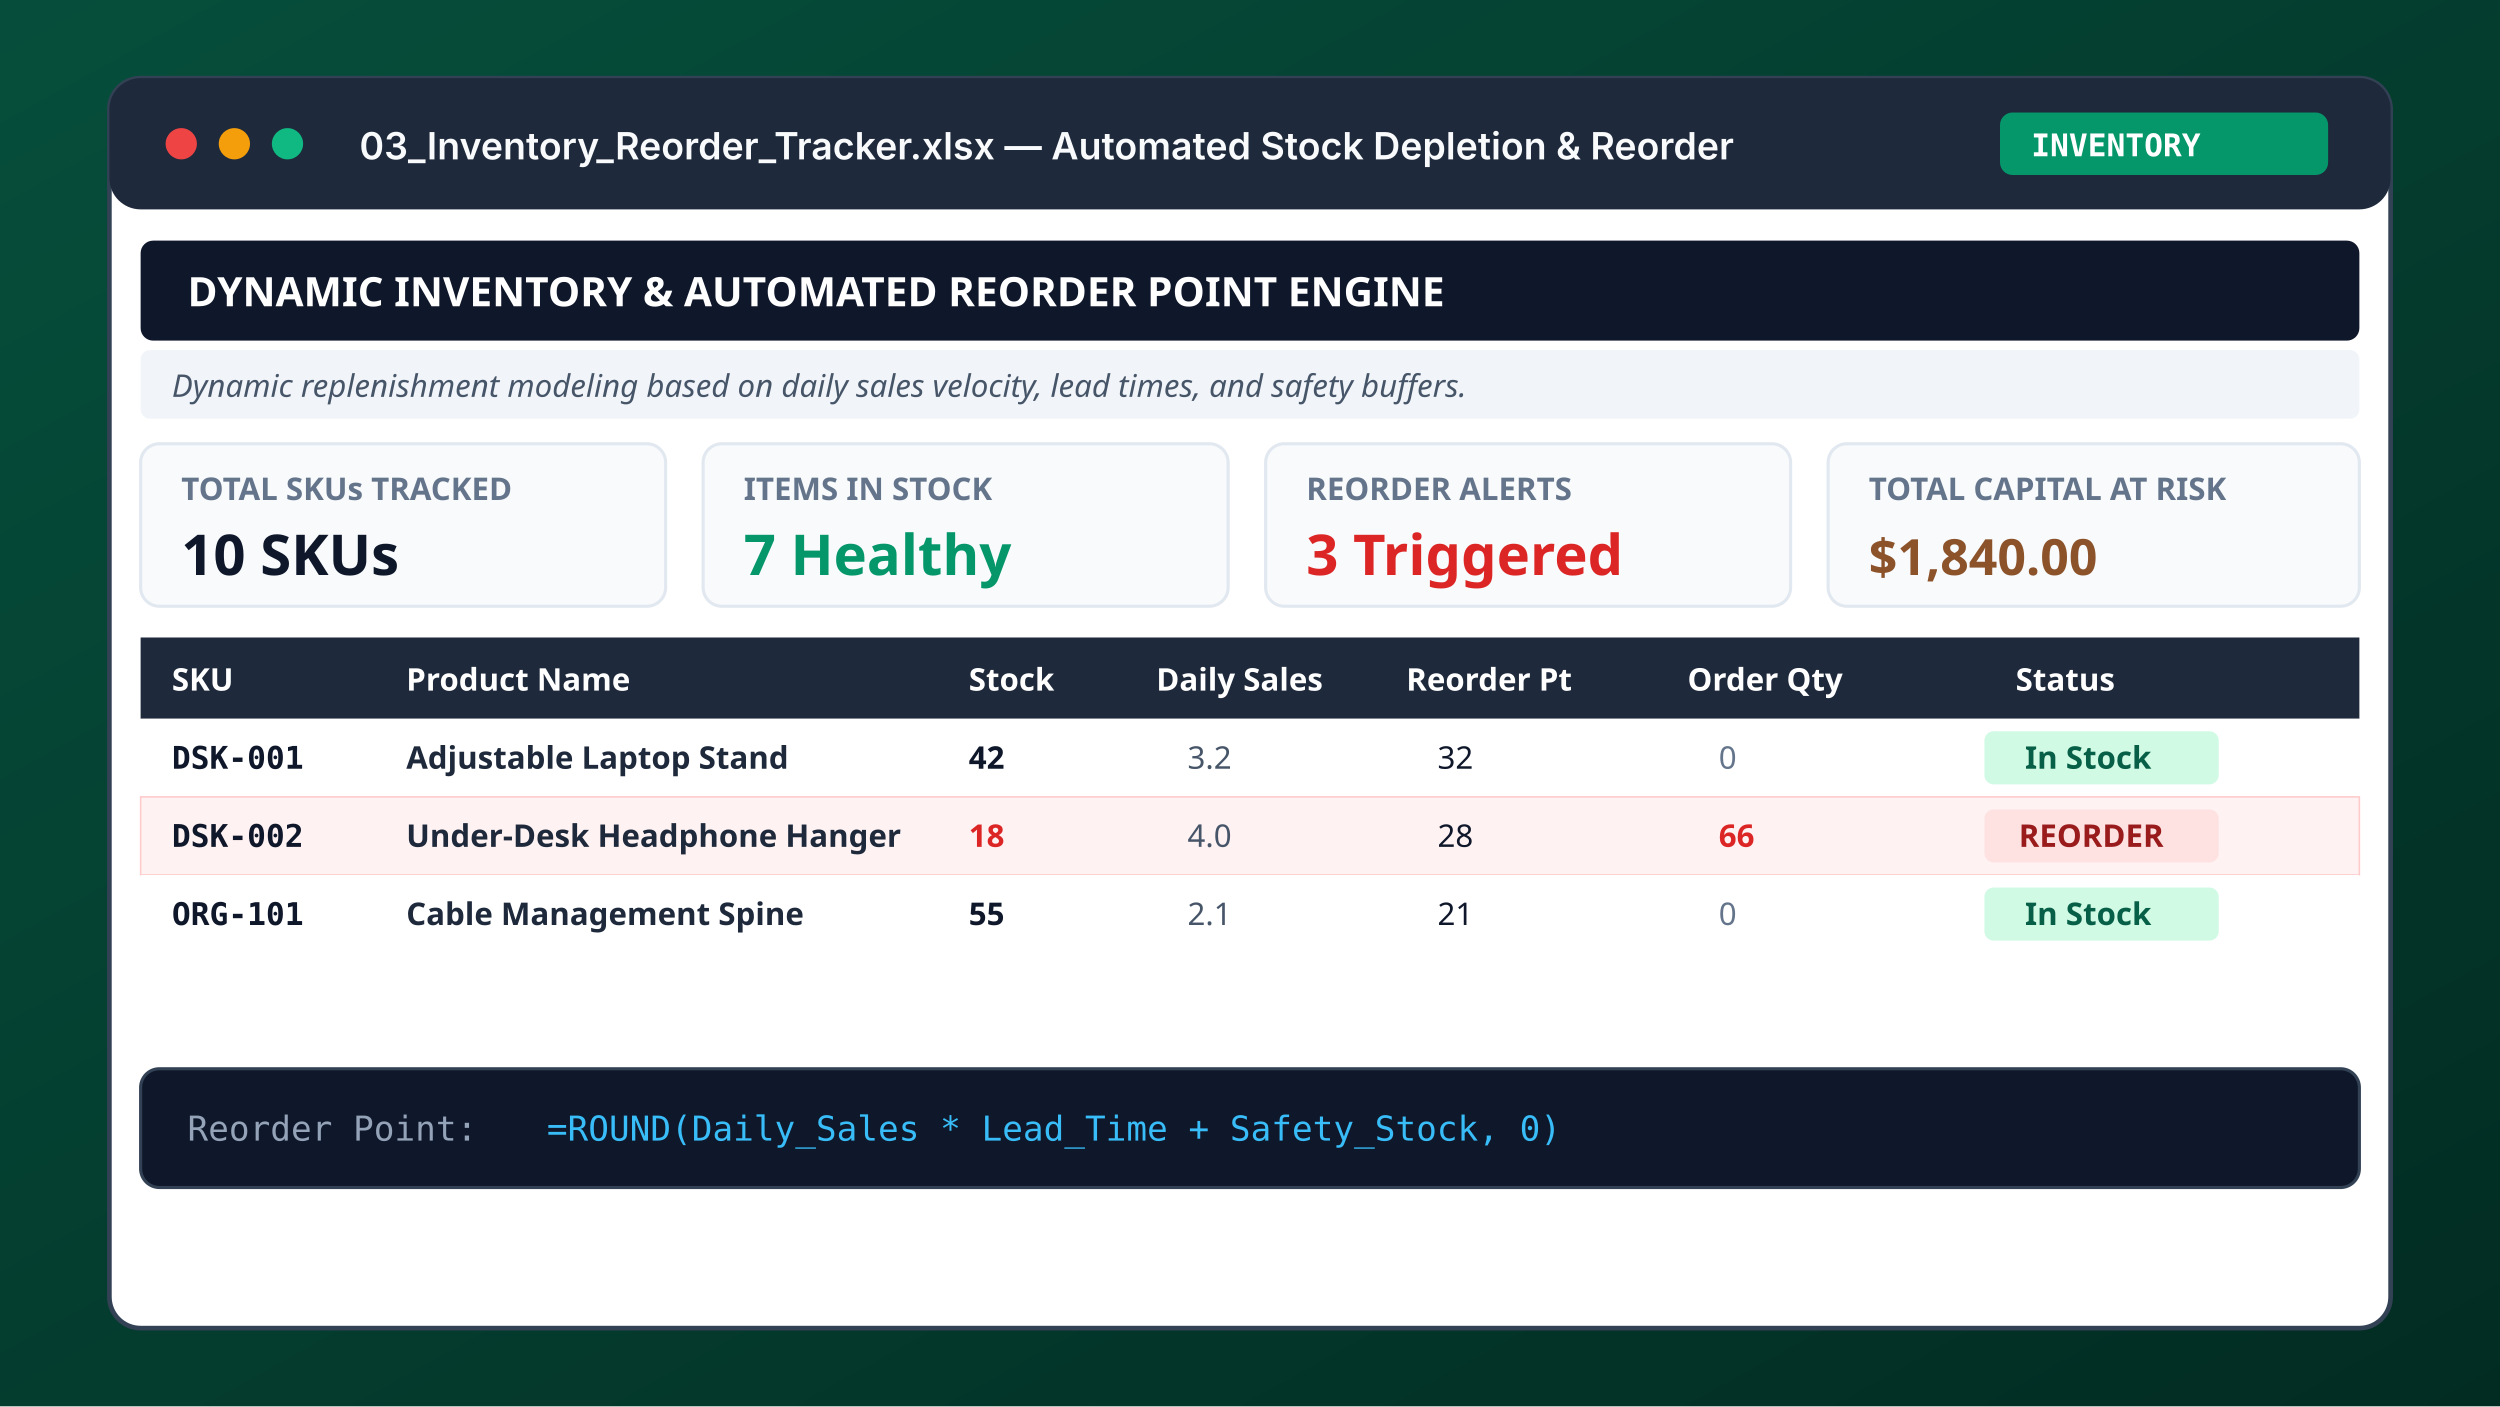
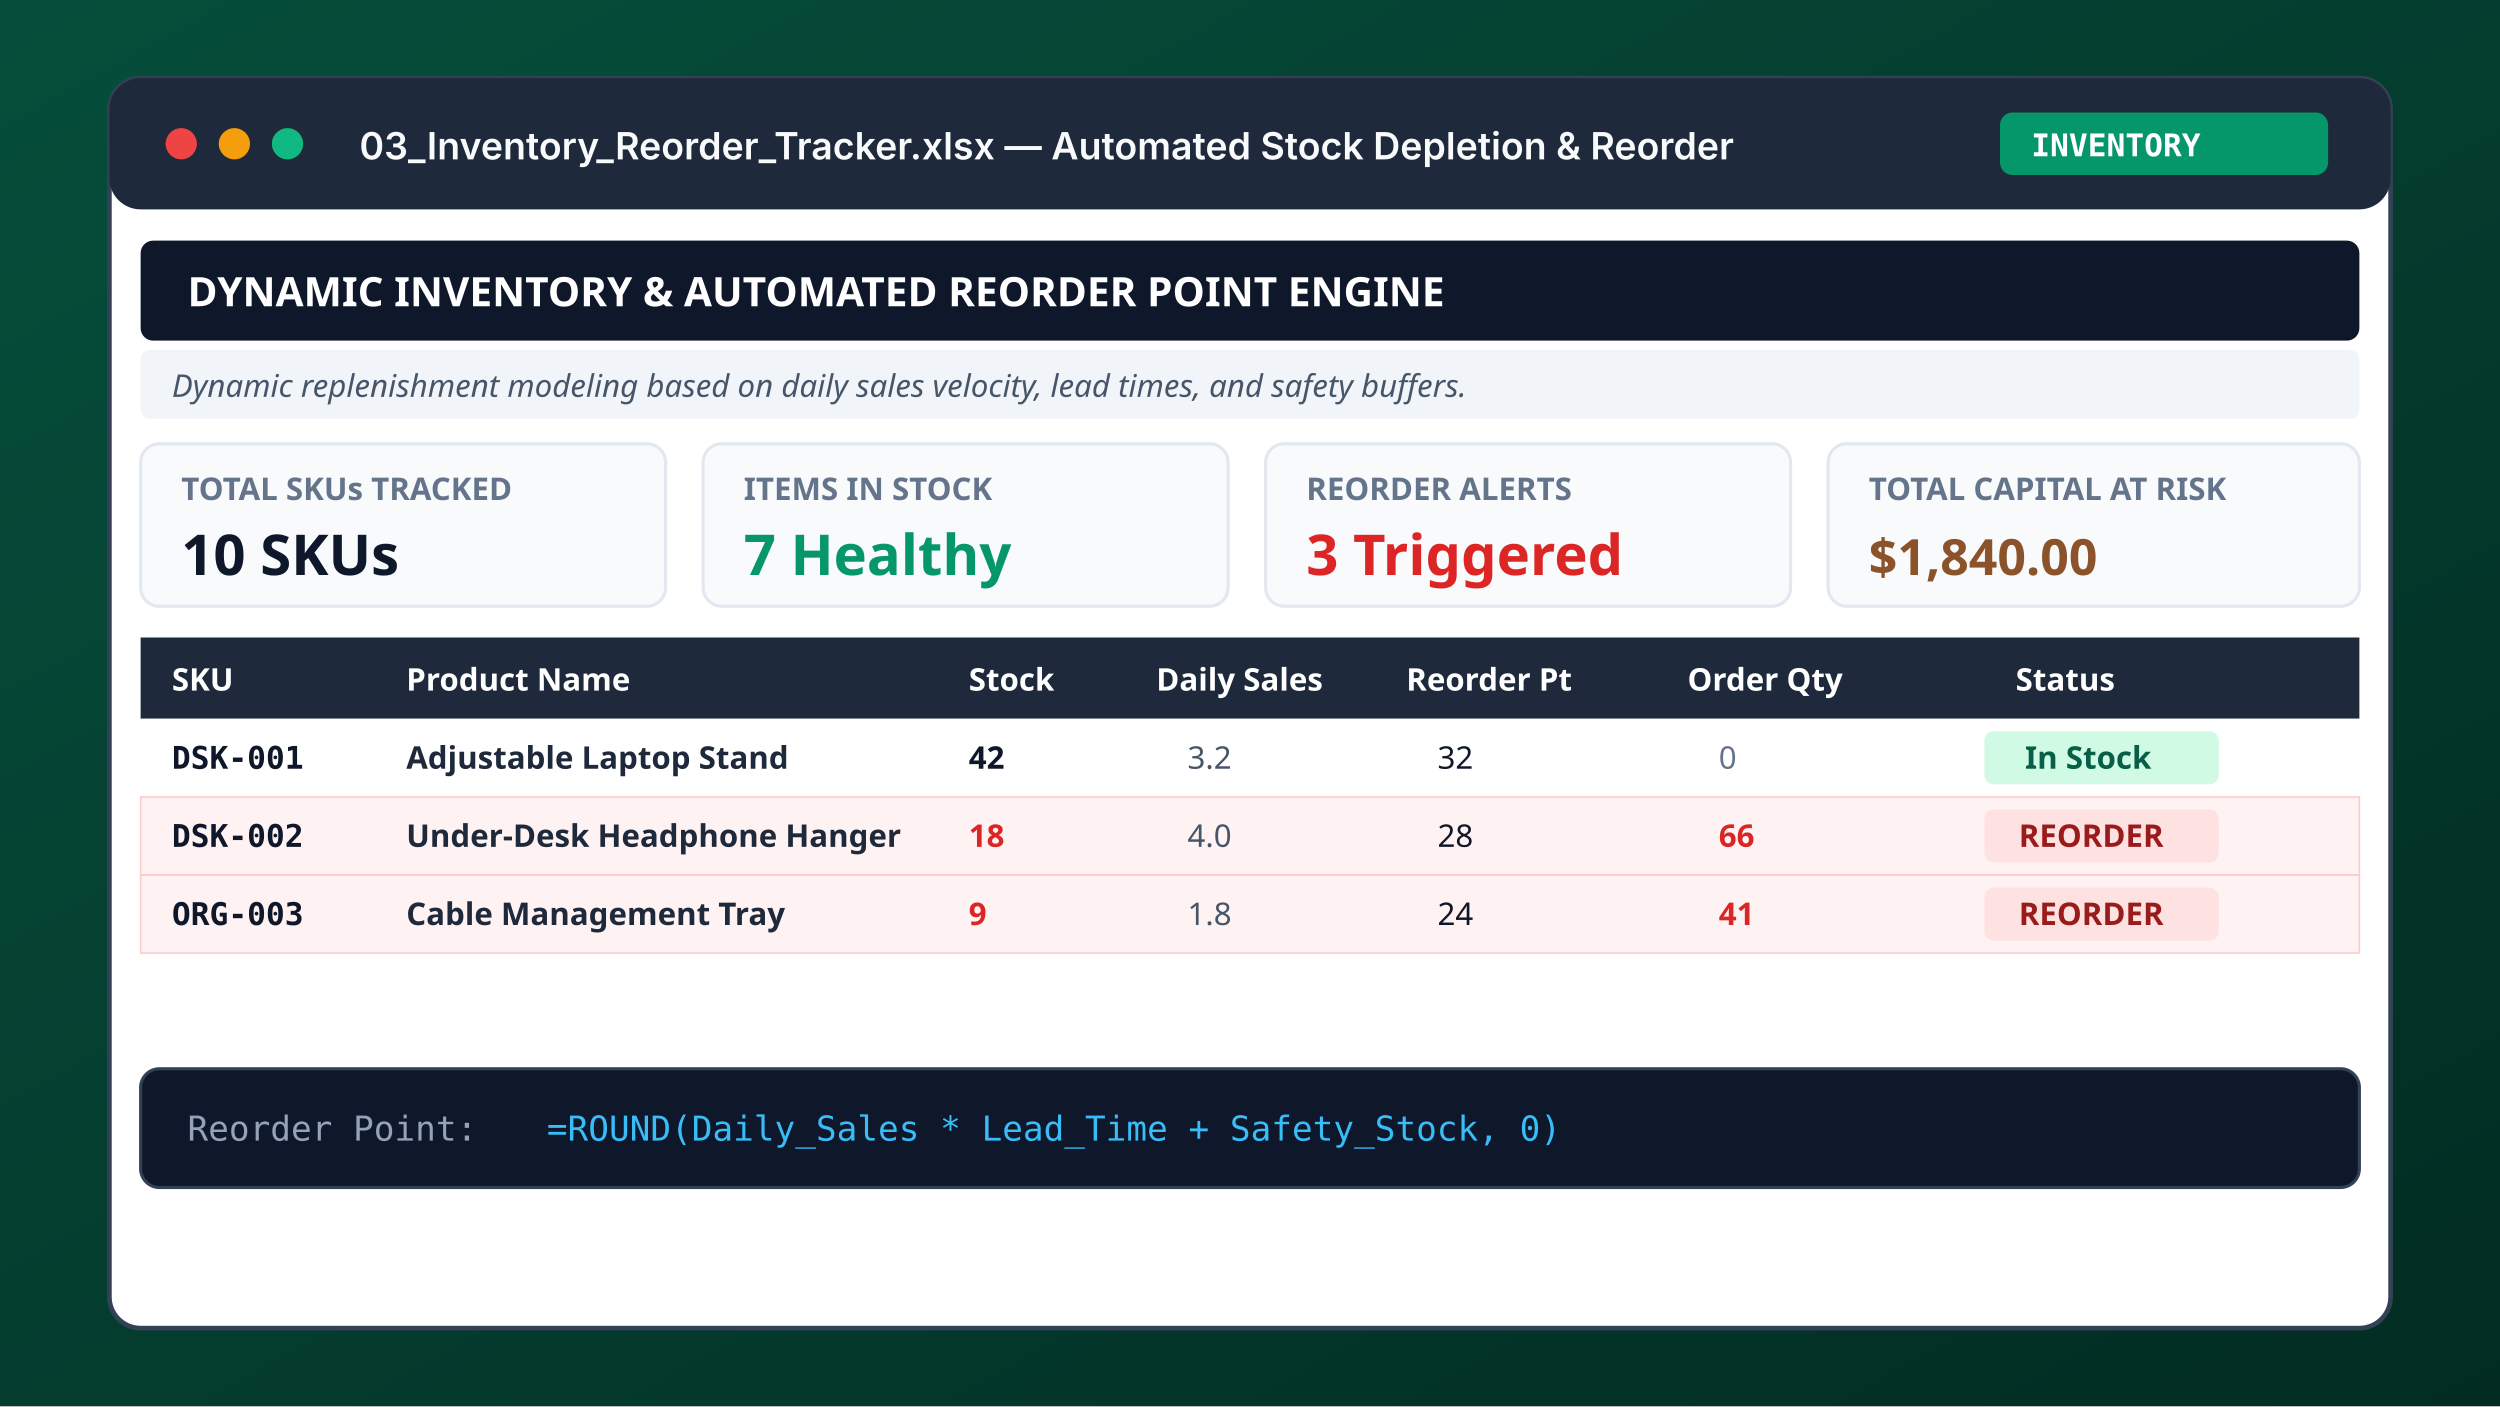
<svg xmlns="http://www.w3.org/2000/svg" viewBox="0 0 800 450" width="800" height="450">
  <defs>
    <linearGradient id="inv-bg" x1="0%" y1="0%" x2="100%" y2="100%">
      <stop offset="0%" stop-color="#064e3b" />
      <stop offset="100%" stop-color="#022c22" />
    </linearGradient>
  </defs>
  <rect width="800" height="450" fill="url(#inv-bg)" />
  <rect x="35" y="25" width="730" height="400" rx="10" fill="#ffffff" stroke="#334155" stroke-width="1.5" />
  <rect x="35" y="25" width="730" height="42" rx="10" fill="#1e293b" />
  <circle cx="58" cy="46" r="5" fill="#ef4444" />
  <circle cx="75" cy="46" r="5" fill="#f59e0b" />
  <circle cx="92" cy="46" r="5" fill="#10b981" />
  <text x="115" y="51" fill="#f8fafc" font-family="system-ui, -apple-system, sans-serif" font-size="12" font-weight="600">03_Inventory_Reorder_Tracker.xlsx — Automated Stock Depletion &amp; Reorder</text>
  <rect x="640" y="36" width="105" height="20" rx="4" fill="#059669" />
  <text x="650" y="50" fill="#ffffff" font-family="monospace" font-size="10" font-weight="700">INVENTORY</text>
  <rect x="45" y="77" width="710" height="32" rx="4" fill="#0f172a" />
  <text x="60" y="98" fill="#ffffff" font-family="system-ui, sans-serif" font-size="13" font-weight="700">DYNAMIC INVENTORY &amp; AUTOMATED REORDER POINT ENGINE</text>
  <rect x="45" y="112" width="710" height="22" rx="3" fill="#f1f5f9" />
  <text x="55" y="127" fill="#475569" font-family="system-ui, sans-serif" font-size="10" font-style="italic">Dynamic replenishment modeling based on daily sales velocity, lead times, and safety buffers.</text>
  <rect x="45" y="142" width="168" height="52" rx="6" fill="#f8fafc" stroke="#e2e8f0" stroke-width="1" />
  <text x="58" y="160" fill="#64748b" font-family="system-ui, sans-serif" font-size="10" font-weight="600">TOTAL SKUs TRACKED</text>
  <text x="58" y="184" fill="#0f172a" font-family="system-ui, sans-serif" font-size="18" font-weight="800">10 SKUs</text>
  <rect x="225" y="142" width="168" height="52" rx="6" fill="#f8fafc" stroke="#e2e8f0" stroke-width="1" />
  <text x="238" y="160" fill="#64748b" font-family="system-ui, sans-serif" font-size="10" font-weight="600">ITEMS IN STOCK</text>
  <text x="238" y="184" fill="#059669" font-family="system-ui, sans-serif" font-size="18" font-weight="800">7 Healthy</text>
  <rect x="405" y="142" width="168" height="52" rx="6" fill="#f8fafc" stroke="#e2e8f0" stroke-width="1" />
  <text x="418" y="160" fill="#64748b" font-family="system-ui, sans-serif" font-size="10" font-weight="600">REORDER ALERTS</text>
  <text x="418" y="184" fill="#dc2626" font-family="system-ui, sans-serif" font-size="18" font-weight="800">3 Triggered</text>
  <rect x="585" y="142" width="170" height="52" rx="6" fill="#f8fafc" stroke="#e2e8f0" stroke-width="1" />
  <text x="598" y="160" fill="#64748b" font-family="system-ui, sans-serif" font-size="10" font-weight="600">TOTAL CAPITAL AT RISK</text>
  <text x="598" y="184" fill="#8c532b" font-family="system-ui, sans-serif" font-size="16" font-weight="800">$1,840.00</text>
  <rect x="45" y="204" width="710" height="26" fill="#1e293b" />
  <text x="55" y="221" fill="#ffffff" font-family="system-ui, sans-serif" font-size="10" font-weight="700">SKU</text>
  <text x="130" y="221" fill="#ffffff" font-family="system-ui, sans-serif" font-size="10" font-weight="700">Product Name</text>
  <text x="310" y="221" fill="#ffffff" font-family="system-ui, sans-serif" font-size="10" font-weight="700">Stock</text>
  <text x="370" y="221" fill="#ffffff" font-family="system-ui, sans-serif" font-size="10" font-weight="700">Daily Sales</text>
  <text x="450" y="221" fill="#ffffff" font-family="system-ui, sans-serif" font-size="10" font-weight="700">Reorder Pt</text>
  <text x="540" y="221" fill="#ffffff" font-family="system-ui, sans-serif" font-size="10" font-weight="700">Order Qty</text>
  <text x="645" y="221" fill="#ffffff" font-family="system-ui, sans-serif" font-size="10" font-weight="700">Status</text>
  <rect x="45" y="230" width="710" height="25" fill="#ffffff" />
  <text x="55" y="246" fill="#0f172a" font-family="monospace" font-size="10" font-weight="600">DSK-001</text>
  <text x="130" y="246" fill="#1e293b" font-family="system-ui, sans-serif" font-size="10" font-weight="600">Adjustable Laptop Stand</text>
  <text x="310" y="246" fill="#0f172a" font-family="system-ui, sans-serif" font-size="10" font-weight="700">42</text>
  <text x="380" y="246" fill="#475569" font-family="system-ui, sans-serif" font-size="10">3.2</text>
  <text x="460" y="246" fill="#0f172a" font-family="system-ui, sans-serif" font-size="10">32</text>
  <text x="550" y="246" fill="#64748b" font-family="system-ui, sans-serif" font-size="10">0</text>
  <rect x="635" y="234" width="75" height="17" rx="3" fill="#d1fae5" />
  <text x="648" y="246" fill="#065f46" font-family="system-ui, sans-serif" font-size="10" font-weight="700">In Stock</text>
  <rect x="45" y="255" width="710" height="25" fill="#fef2f2" stroke="#fecaca" stroke-width="0.5" />
  <text x="55" y="271" fill="#0f172a" font-family="monospace" font-size="10" font-weight="600">DSK-002</text>
  <text x="130" y="271" fill="#1e293b" font-family="system-ui, sans-serif" font-size="10" font-weight="600">Under-Desk Headphone Hanger</text>
  <text x="310" y="271" fill="#dc2626" font-family="system-ui, sans-serif" font-size="10" font-weight="700">18</text>
  <text x="380" y="271" fill="#475569" font-family="system-ui, sans-serif" font-size="10">4.0</text>
  <text x="460" y="271" fill="#0f172a" font-family="system-ui, sans-serif" font-size="10">28</text>
  <text x="550" y="271" fill="#dc2626" font-family="system-ui, sans-serif" font-size="10" font-weight="700">66</text>
  <rect x="635" y="259" width="75" height="17" rx="3" fill="#fee2e2" />
  <text x="646" y="271" fill="#991b1b" font-family="system-ui, sans-serif" font-size="10" font-weight="700">REORDER</text>
-   <rect x="45" y="280" width="710" height="25" fill="#ffffff" />
-   <text x="55" y="296" fill="#0f172a" font-family="monospace" font-size="10" font-weight="600">ORG-101</text>
-   <text x="130" y="296" fill="#1e293b" font-family="system-ui, sans-serif" font-size="10" font-weight="600">Cable Management Spine</text>
-   <text x="310" y="296" fill="#0f172a" font-family="system-ui, sans-serif" font-size="10" font-weight="700">55</text>
-   <text x="380" y="296" fill="#475569" font-family="system-ui, sans-serif" font-size="10">2.1</text>
-   <text x="460" y="296" fill="#0f172a" font-family="system-ui, sans-serif" font-size="10">21</text>
-   <text x="550" y="296" fill="#64748b" font-family="system-ui, sans-serif" font-size="10">0</text>
-   <rect x="635" y="284" width="75" height="17" rx="3" fill="#d1fae5" />
-   <text x="648" y="296" fill="#065f46" font-family="system-ui, sans-serif" font-size="10" font-weight="700">In Stock</text>
+   <rect x="45" y="280" width="710" height="25" fill="#fef2f2" stroke="#fecaca" stroke-width="0.5" />
+   <text x="55" y="296" fill="#0f172a" font-family="monospace" font-size="10" font-weight="600">ORG-003</text>
+   <text x="130" y="296" fill="#1e293b" font-family="system-ui, sans-serif" font-size="10" font-weight="600">Cable Management Tray</text>
+   <text x="310" y="296" fill="#dc2626" font-family="system-ui, sans-serif" font-size="10" font-weight="700">9</text>
+   <text x="380" y="296" fill="#475569" font-family="system-ui, sans-serif" font-size="10">1.8</text>
+   <text x="460" y="296" fill="#0f172a" font-family="system-ui, sans-serif" font-size="10">24</text>
+   <text x="550" y="296" fill="#dc2626" font-family="system-ui, sans-serif" font-size="10" font-weight="700">41</text>
+   <rect x="635" y="284" width="75" height="17" rx="3" fill="#fee2e2" />
+   <text x="646" y="296" fill="#991b1b" font-family="system-ui, sans-serif" font-size="10" font-weight="700">REORDER</text>
  <rect x="45" y="342" width="710" height="38" rx="6" fill="#0f172a" stroke="#334155" stroke-width="1" />
  <text x="60" y="365" fill="#94a3b8" font-family="monospace" font-size="11">Reorder Point: </text>
  <text x="175" y="365" fill="#38bdf8" font-family="monospace" font-size="11">=ROUND(Daily_Sales * Lead_Time + Safety_Stock, 0)</text>
</svg>
